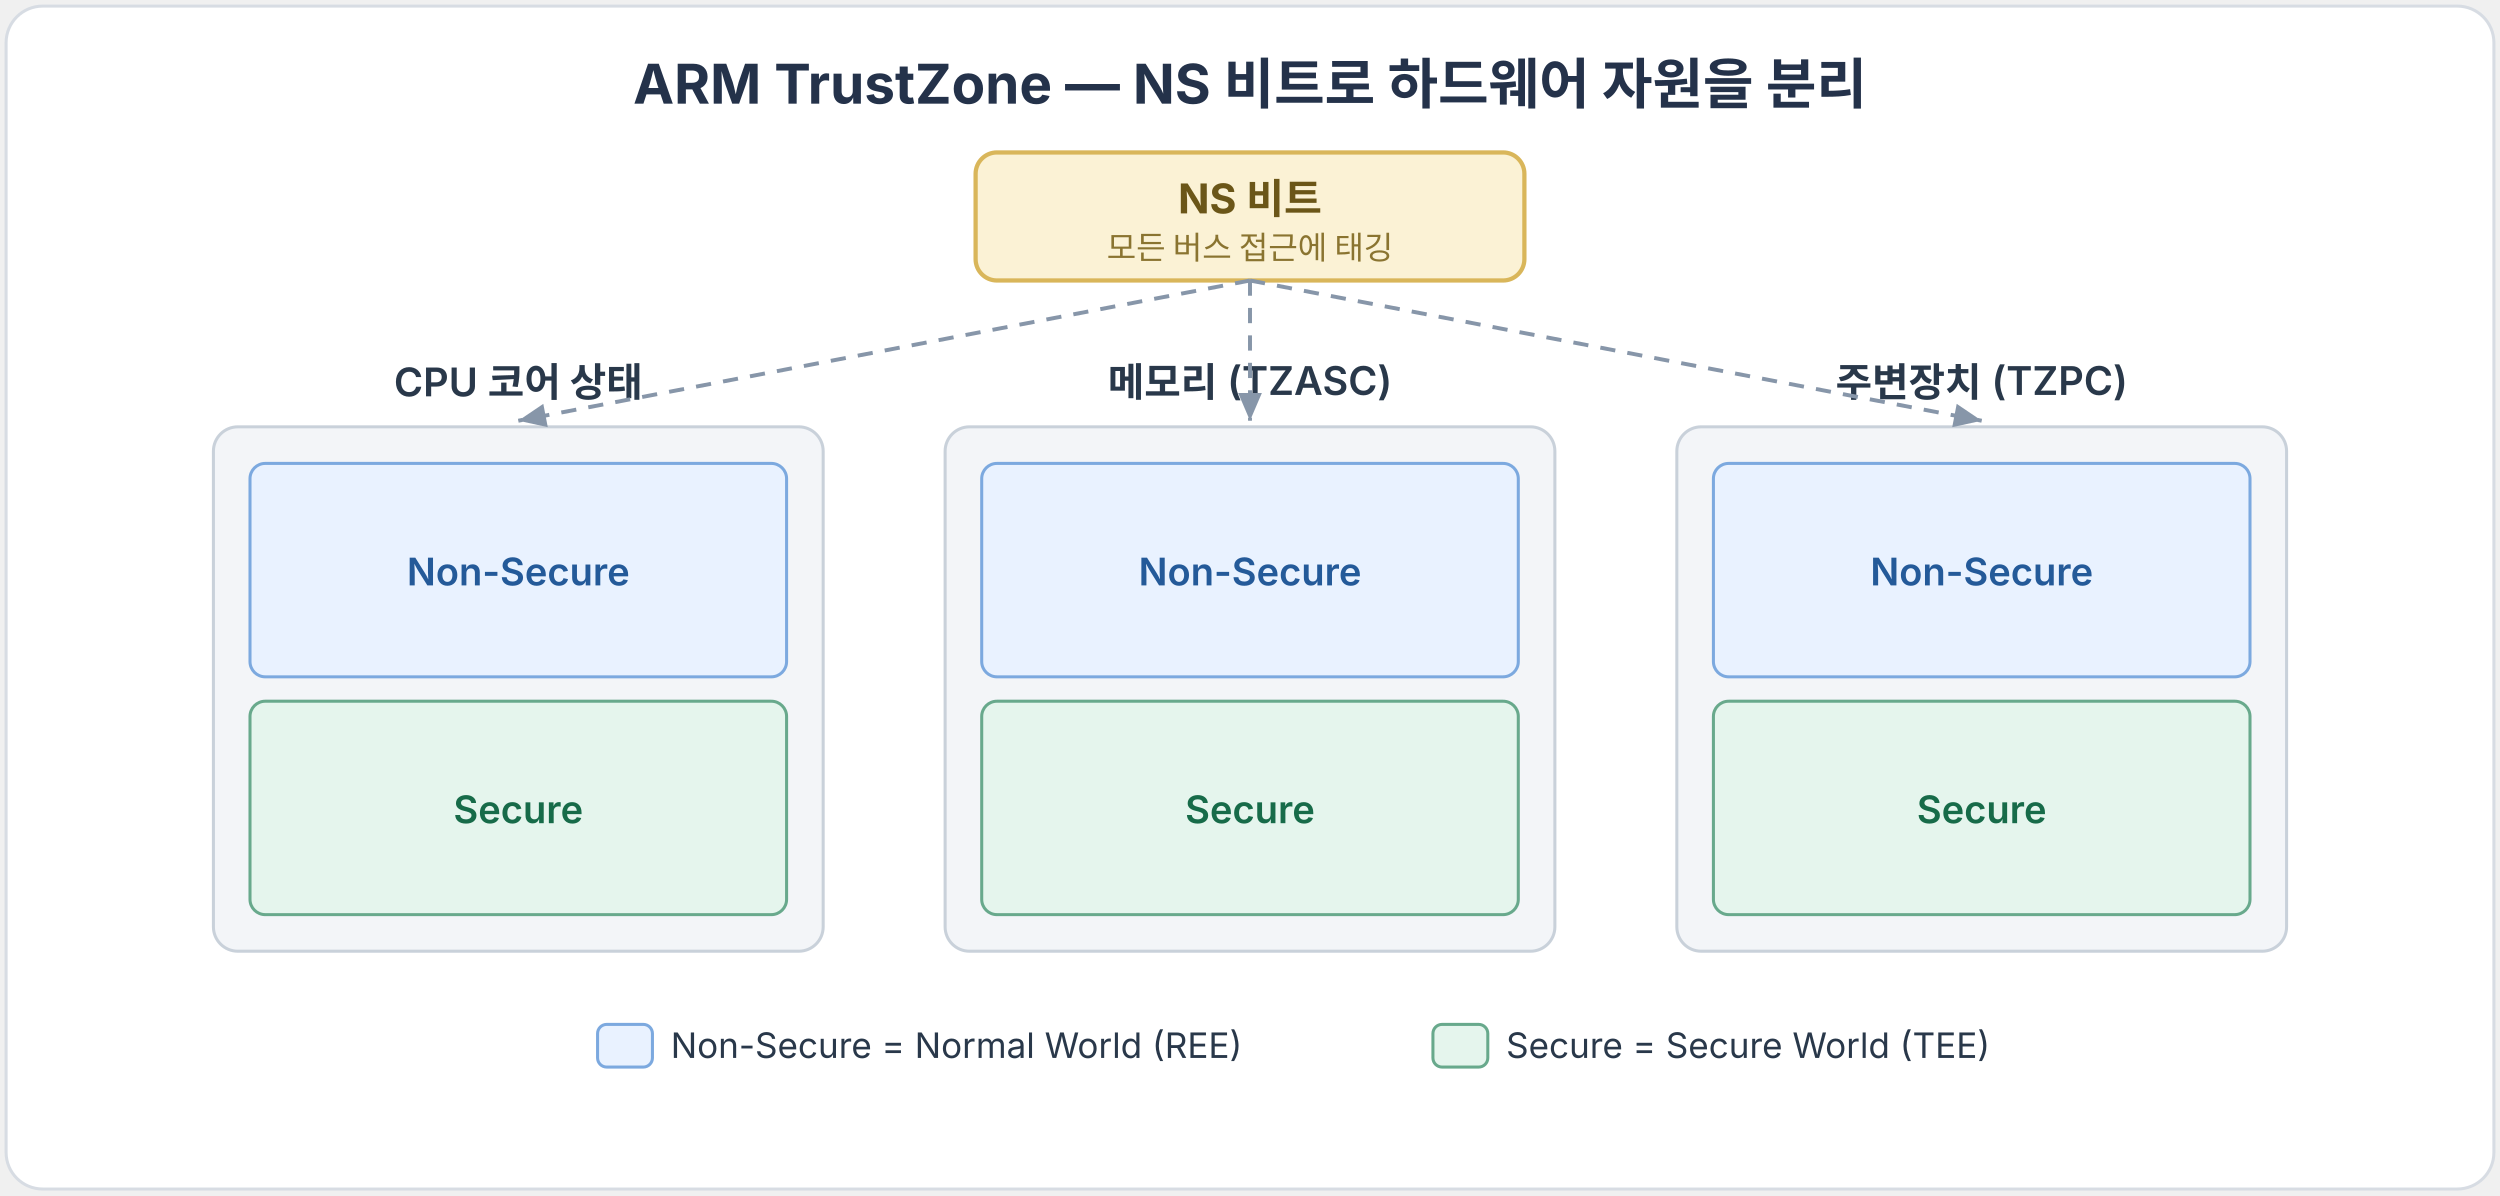
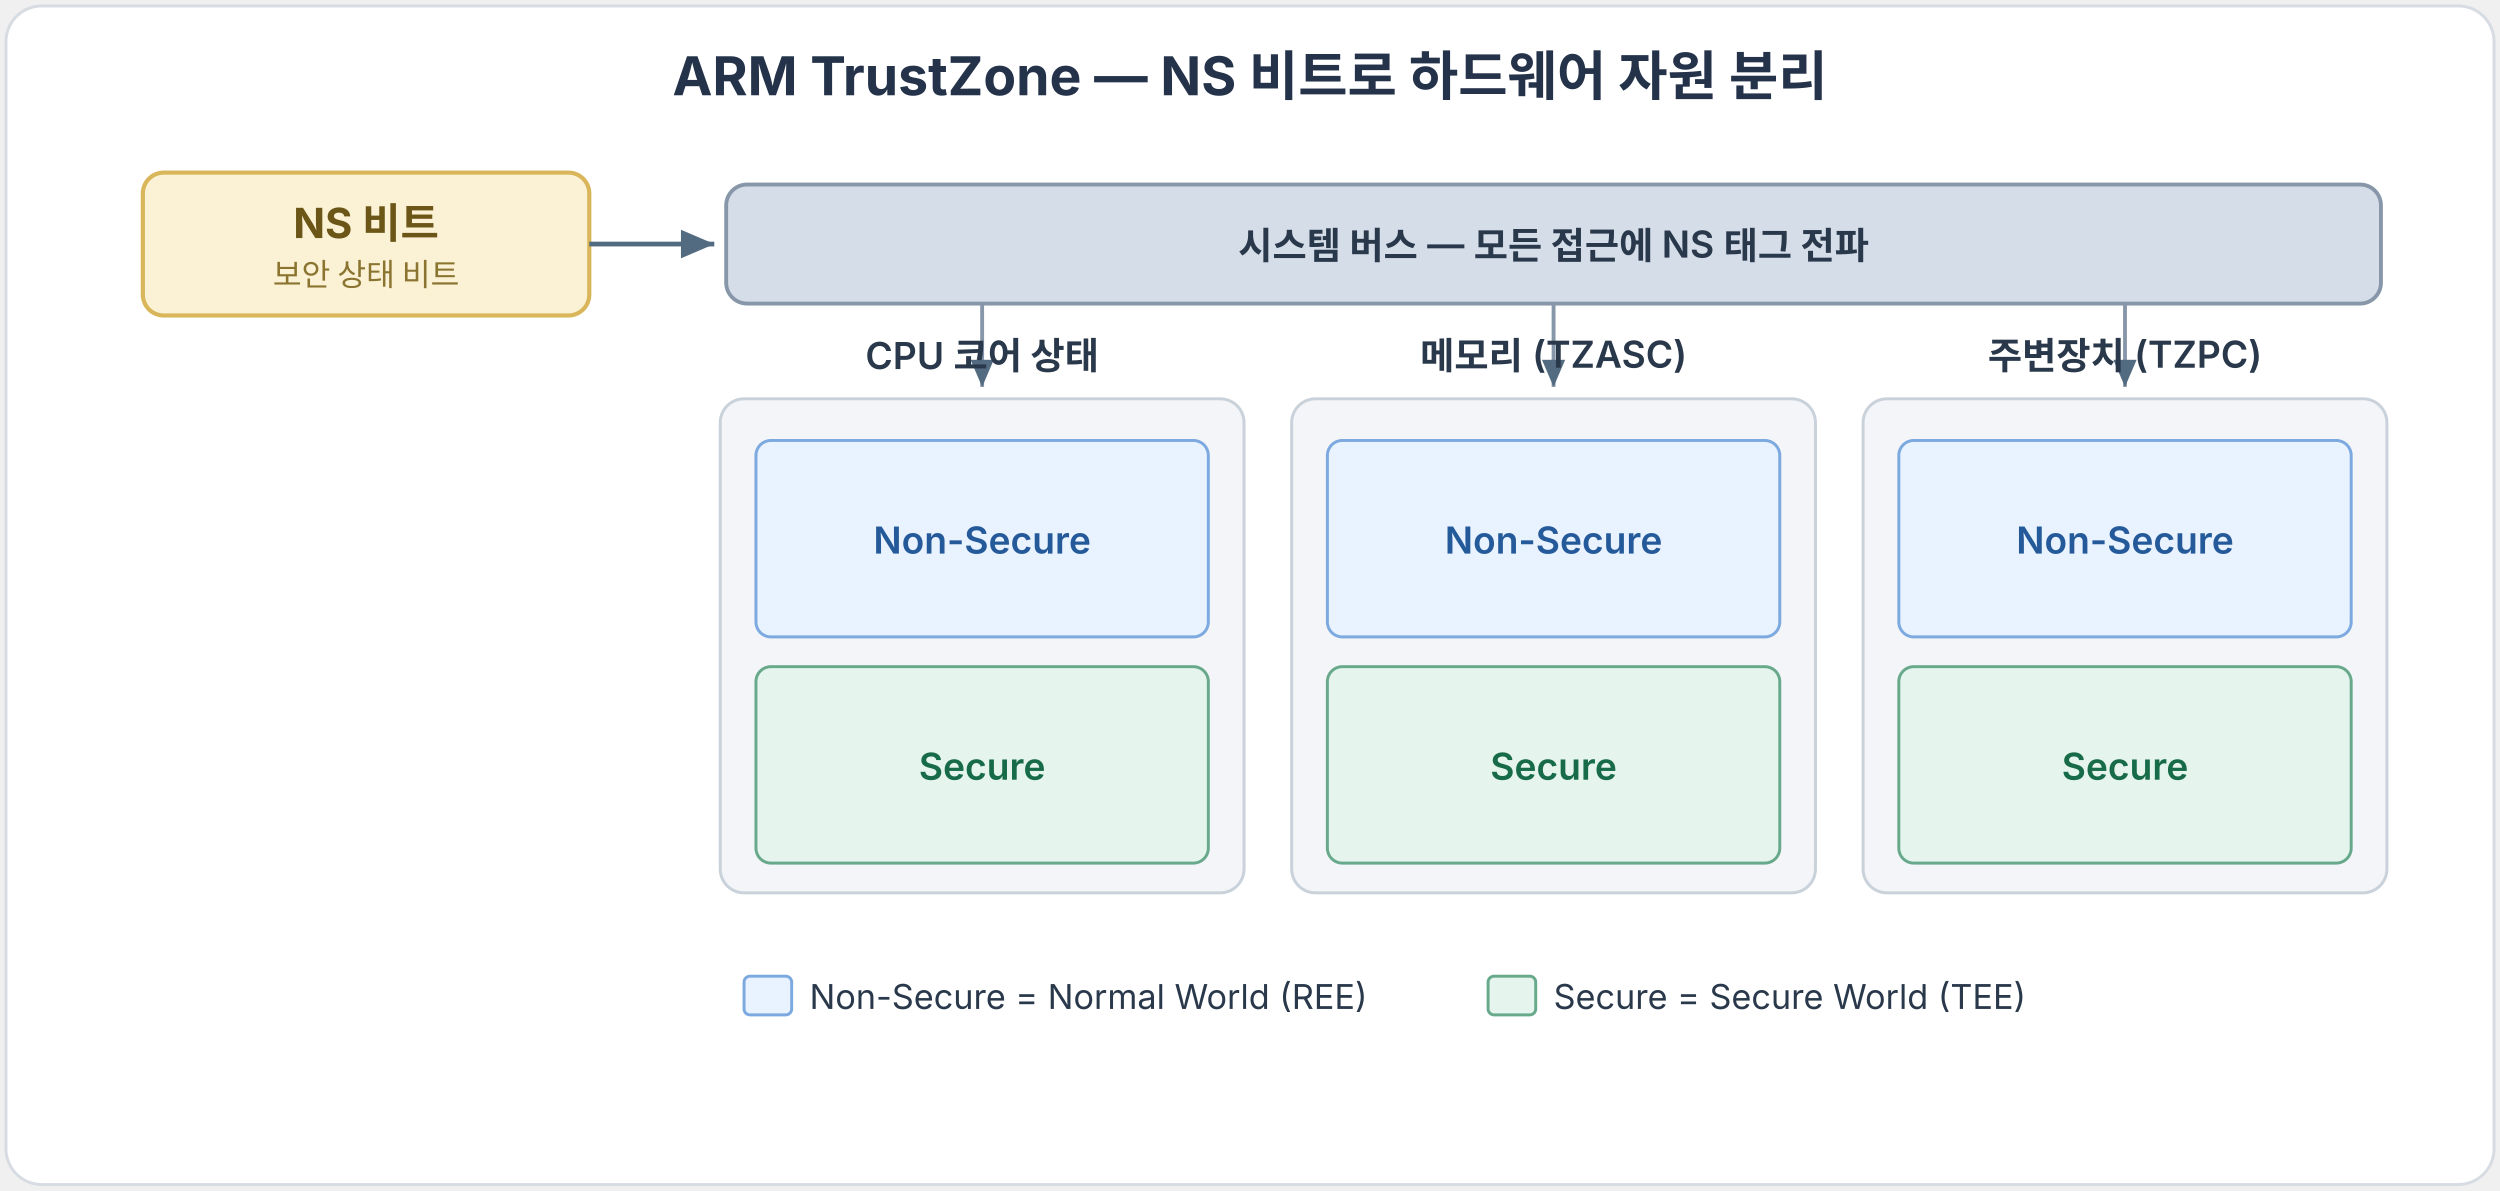
- <svg xmlns="http://www.w3.org/2000/svg" viewBox="0 0 820 392" font-family="-apple-system,system-ui,'Segoe UI','Malgun Gothic','Apple SD Gothic Neo',sans-serif" role="img" aria-labelledby="tz">
+ <svg xmlns="http://www.w3.org/2000/svg" viewBox="0 0 840 400" font-family="-apple-system,system-ui,'Segoe UI','Malgun Gothic','Apple SD Gothic Neo',sans-serif" role="img" aria-labelledby="tz">
  <defs>
    <marker id="ahz" markerWidth="9" markerHeight="9" refX="7" refY="3" orient="auto" markerUnits="strokeWidth">
-       <path d="M0,0 L7,3 L0,6 Z" fill="#8796A9" />
+       <path d="M0,0 L7,3 L0,6 Z" fill="#536B81" />
    </marker>
  </defs>
-   <rect x="2" y="2" width="816" height="388" rx="12" fill="#ffffff" stroke="#d7dce3" />
-   <text x="410" y="34" text-anchor="middle" fill="#24324a" font-size="18" font-weight="700">ARM TrustZone — NS 비트로 하드웨어 자원을 분리</text>
-   <rect x="320" y="50" width="180" height="42" rx="7" fill="#FBF2D5" stroke="#D9B65A" stroke-width="1.4" />
-   <text x="410" y="70" text-anchor="middle" fill="#6B5618" font-size="13.5" font-weight="700">NS 비트</text>
-   <text x="410" y="85" text-anchor="middle" fill="#8a7430" font-size="10.5">모든 버스 접근에 태깅</text>
-   <text x="170" y="130" text-anchor="middle" fill="#29384A" font-size="13" font-weight="600">CPU 코어 상태</text>
-   <rect x="70" y="140" width="200" height="172" rx="8" fill="#F3F5F8" stroke="#c9d1da" />
-   <rect x="82" y="152" width="176" height="70" rx="5" fill="#E9F2FF" stroke="#7CA9DF" />
-   <text x="170" y="192" text-anchor="middle" fill="#245A99" font-size="12.5" font-weight="600">Non-Secure</text>
-   <rect x="82" y="230" width="176" height="70" rx="5" fill="#E5F5ED" stroke="#68A98C" />
-   <text x="170" y="270" text-anchor="middle" fill="#176B49" font-size="12.5" font-weight="600">Secure</text>
-   <text x="410" y="130" text-anchor="middle" fill="#29384A" font-size="13" font-weight="600">메모리 (TZASC)</text>
-   <rect x="310" y="140" width="200" height="172" rx="8" fill="#F3F5F8" stroke="#c9d1da" />
-   <rect x="322" y="152" width="176" height="70" rx="5" fill="#E9F2FF" stroke="#7CA9DF" />
-   <text x="410" y="192" text-anchor="middle" fill="#245A99" font-size="12.5" font-weight="600">Non-Secure</text>
-   <rect x="322" y="230" width="176" height="70" rx="5" fill="#E5F5ED" stroke="#68A98C" />
-   <text x="410" y="270" text-anchor="middle" fill="#176B49" font-size="12.5" font-weight="600">Secure</text>
-   <text x="650" y="130" text-anchor="middle" fill="#29384A" font-size="13" font-weight="600">주변장치 (TZPC)</text>
-   <rect x="550" y="140" width="200" height="172" rx="8" fill="#F3F5F8" stroke="#c9d1da" />
-   <rect x="562" y="152" width="176" height="70" rx="5" fill="#E9F2FF" stroke="#7CA9DF" />
-   <text x="650" y="192" text-anchor="middle" fill="#245A99" font-size="12.5" font-weight="600">Non-Secure</text>
-   <rect x="562" y="230" width="176" height="70" rx="5" fill="#E5F5ED" stroke="#68A98C" />
-   <text x="650" y="270" text-anchor="middle" fill="#176B49" font-size="12.5" font-weight="600">Secure</text>
-   <line x1="410" y1="92" x2="170" y2="138" stroke="#8796A9" stroke-width="1.3" stroke-dasharray="5 4" marker-end="url(#ahz)" />
-   <line x1="410" y1="92" x2="410" y2="138" stroke="#8796A9" stroke-width="1.3" stroke-dasharray="5 4" marker-end="url(#ahz)" />
-   <line x1="410" y1="92" x2="650" y2="138" stroke="#8796A9" stroke-width="1.3" stroke-dasharray="5 4" marker-end="url(#ahz)" />
-   <rect x="196" y="336" width="18" height="14" rx="3" fill="#E9F2FF" stroke="#7CA9DF" />
-   <text x="220" y="347" fill="#29384A" font-size="11.5">Non-Secure = Normal World (REE)</text>
-   <rect x="470" y="336" width="18" height="14" rx="3" fill="#E5F5ED" stroke="#68A98C" />
-   <text x="494" y="347" fill="#29384A" font-size="11.5">Secure = Secure World (TEE)</text>
+   <rect x="2" y="2" width="836" height="396" rx="12" fill="#ffffff" stroke="#d7dce3" />
+   <text x="420" y="32" text-anchor="middle" fill="#24324a" font-size="18" font-weight="700">ARM TrustZone — NS 비트로 하드웨어 자원 분리</text>
+   <rect x="48" y="58" width="150" height="48" rx="7" fill="#FBF2D5" stroke="#D9B65A" stroke-width="1.4" />
+   <text x="123" y="80" text-anchor="middle" fill="#6B5618" font-size="14" font-weight="700">NS 비트</text>
+   <text x="123" y="96" text-anchor="middle" fill="#8a7430" font-size="10.5">보안 상태 비트</text>
+   <line x1="198" y1="82" x2="240" y2="82" stroke="#536B81" stroke-width="1.6" marker-end="url(#ahz)" />
+   <rect x="244" y="62" width="556" height="40" rx="7" fill="#D5DDE9" stroke="#8796A9" stroke-width="1.3" />
+   <text x="522" y="87" text-anchor="middle" fill="#29384A" font-size="12.5" font-weight="600">시스템 버스 — 모든 접근에 NS 태그 전파</text>
+   <line x1="330" y1="102" x2="330" y2="130" stroke="#8796A9" stroke-width="1.3" marker-end="url(#ahz)" />
+   <text x="330" y="124" text-anchor="middle" fill="#29384A" font-size="12.5" font-weight="600">CPU 코어 상태</text>
+   <rect x="242" y="134" width="176" height="166" rx="8" fill="#F3F5F8" stroke="#c9d1da" />
+   <rect x="254" y="148" width="152" height="66" rx="5" fill="#E9F2FF" stroke="#7CA9DF" />
+   <text x="330" y="186" text-anchor="middle" fill="#245A99" font-size="12.5" font-weight="600">Non-Secure</text>
+   <rect x="254" y="224" width="152" height="66" rx="5" fill="#E5F5ED" stroke="#68A98C" />
+   <text x="330" y="262" text-anchor="middle" fill="#176B49" font-size="12.5" font-weight="600">Secure</text>
+   <line x1="522" y1="102" x2="522" y2="130" stroke="#8796A9" stroke-width="1.3" marker-end="url(#ahz)" />
+   <text x="522" y="124" text-anchor="middle" fill="#29384A" font-size="12.5" font-weight="600">메모리 (TZASC)</text>
+   <rect x="434" y="134" width="176" height="166" rx="8" fill="#F3F5F8" stroke="#c9d1da" />
+   <rect x="446" y="148" width="152" height="66" rx="5" fill="#E9F2FF" stroke="#7CA9DF" />
+   <text x="522" y="186" text-anchor="middle" fill="#245A99" font-size="12.5" font-weight="600">Non-Secure</text>
+   <rect x="446" y="224" width="152" height="66" rx="5" fill="#E5F5ED" stroke="#68A98C" />
+   <text x="522" y="262" text-anchor="middle" fill="#176B49" font-size="12.5" font-weight="600">Secure</text>
+   <line x1="714" y1="102" x2="714" y2="130" stroke="#8796A9" stroke-width="1.3" marker-end="url(#ahz)" />
+   <text x="714" y="124" text-anchor="middle" fill="#29384A" font-size="12.5" font-weight="600">주변장치 (TZPC)</text>
+   <rect x="626" y="134" width="176" height="166" rx="8" fill="#F3F5F8" stroke="#c9d1da" />
+   <rect x="638" y="148" width="152" height="66" rx="5" fill="#E9F2FF" stroke="#7CA9DF" />
+   <text x="714" y="186" text-anchor="middle" fill="#245A99" font-size="12.5" font-weight="600">Non-Secure</text>
+   <rect x="638" y="224" width="152" height="66" rx="5" fill="#E5F5ED" stroke="#68A98C" />
+   <text x="714" y="262" text-anchor="middle" fill="#176B49" font-size="12.5" font-weight="600">Secure</text>
+   <rect x="250" y="328" width="16" height="13" rx="2" fill="#E9F2FF" stroke="#7CA9DF" />
+   <text x="272" y="339" fill="#29384A" font-size="11.5">Non-Secure = Normal World (REE)</text>
+   <rect x="500" y="328" width="16" height="13" rx="2" fill="#E5F5ED" stroke="#68A98C" />
+   <text x="522" y="339" fill="#29384A" font-size="11.5">Secure = Secure World (TEE)</text>
</svg>
